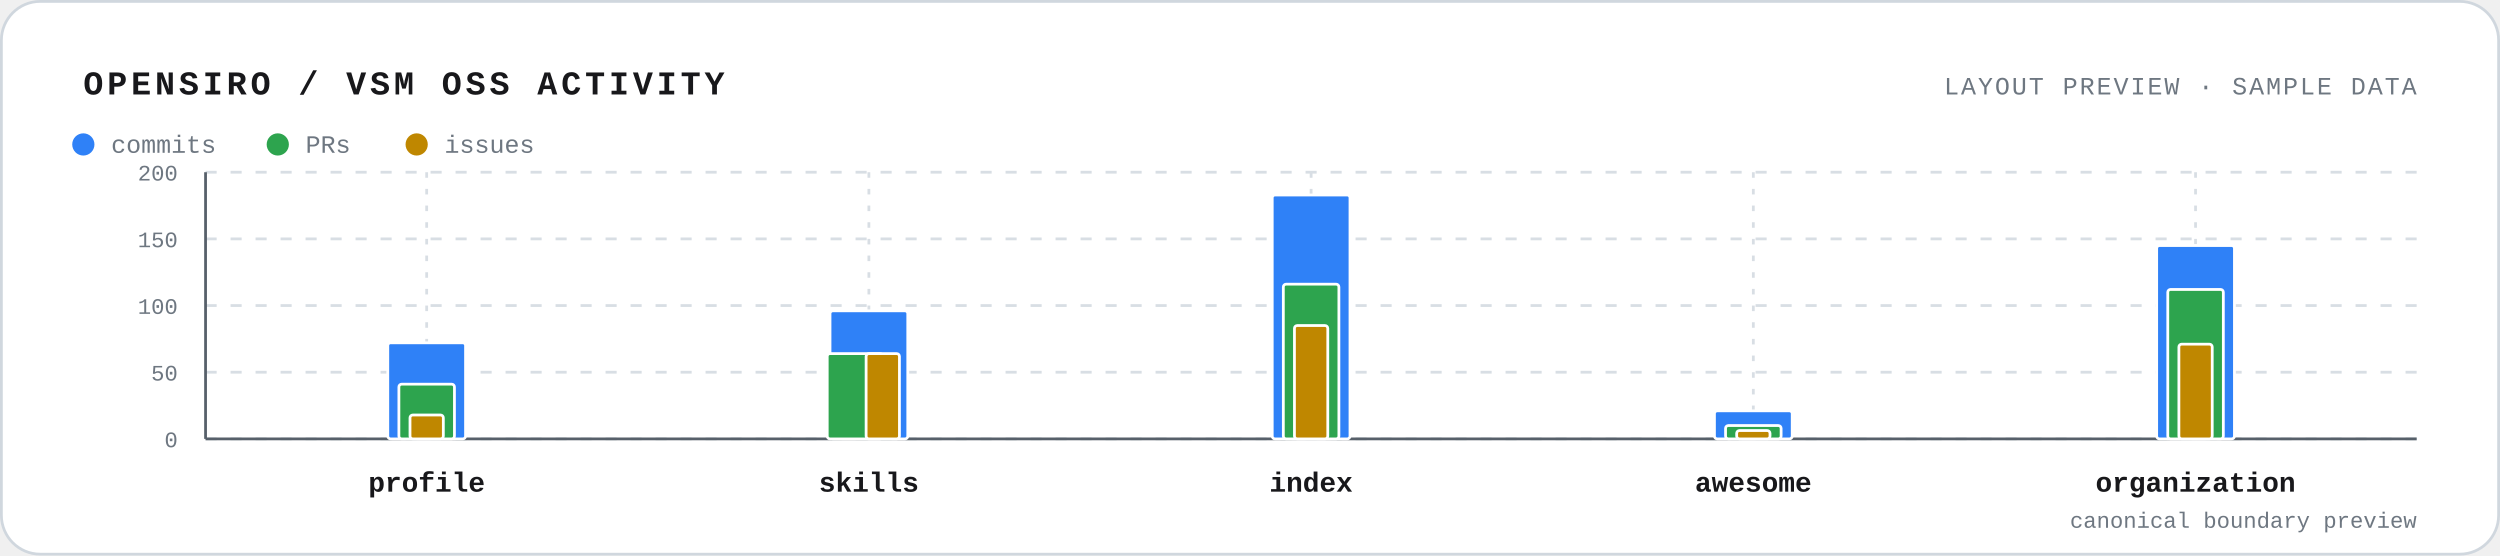
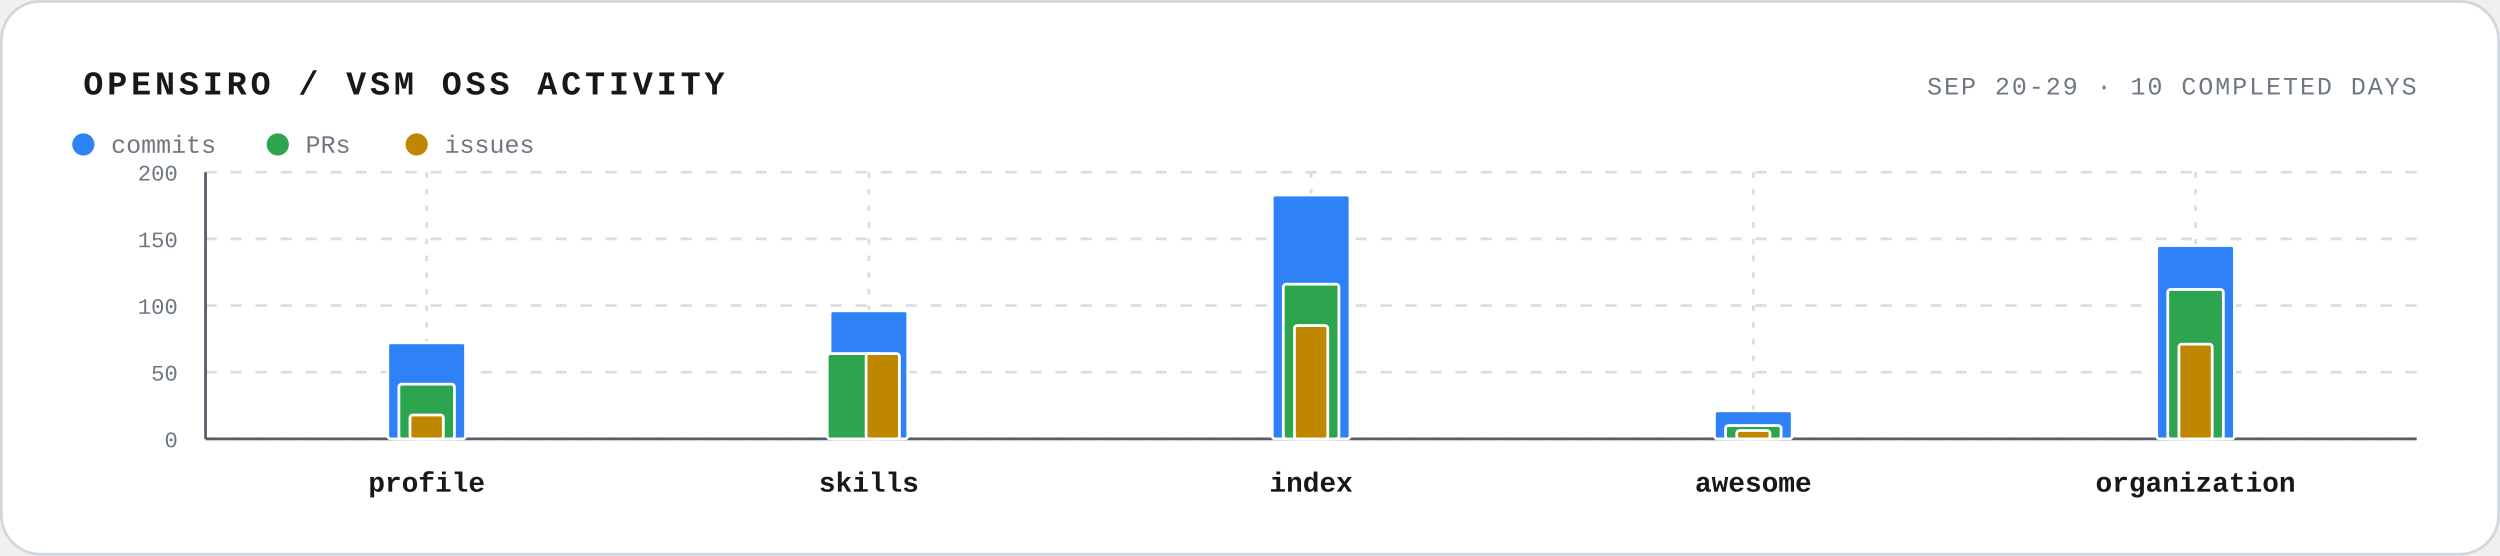
<svg xmlns="http://www.w3.org/2000/svg" width="900" height="200" viewBox="0 0 900 200" role="img">
  <rect x="0.5" y="0.5" width="899" height="199" rx="14" fill="#fff" stroke="#d0d7de" />
  <g font-family="ui-monospace,SFMono-Regular,Menlo,Consolas,Liberation Mono,monospace" fill="#18181b">
    <text x="30" y="34" font-size="12" font-weight="700" letter-spacing="1.4">OPENSIRO / VSM OSS ACTIVITY</text>
-     <text x="870" y="34" text-anchor="end" font-size="9" fill="#6e7781" letter-spacing=".7">LAYOUT PREVIEW · SAMPLE DATA</text>
+     <text x="870" y="34" text-anchor="end" font-size="9" fill="#6e7781" letter-spacing=".7">SEP 20-29 · 10 COMPLETED DAYS</text>
    <circle cx="30" cy="52" r="4" fill="#2f81f7" />
    <text x="40" y="55" font-size="9" fill="#6e7781">commits</text>
    <circle cx="100" cy="52" r="4" fill="#2da44e" />
    <text x="110" y="55" font-size="9" fill="#6e7781">PRs</text>
    <circle cx="150" cy="52" r="4" fill="#bf8700" />
    <text x="160" y="55" font-size="9" fill="#6e7781">issues</text>
    <line x1="74" y1="158.0" x2="870" y2="158.0" stroke="#d8dee4" stroke-width="1" stroke-dasharray="4 5" />
    <text x="64" y="161.0" text-anchor="end" font-size="8" fill="#6e7781">0</text>
    <line x1="74" y1="134.0" x2="870" y2="134.0" stroke="#d8dee4" stroke-width="1" stroke-dasharray="4 5" />
    <text x="64" y="137.0" text-anchor="end" font-size="8" fill="#6e7781">50</text>
    <line x1="74" y1="110.0" x2="870" y2="110.0" stroke="#d8dee4" stroke-width="1" stroke-dasharray="4 5" />
    <text x="64" y="113.0" text-anchor="end" font-size="8" fill="#6e7781">100</text>
    <line x1="74" y1="86.0" x2="870" y2="86.0" stroke="#d8dee4" stroke-width="1" stroke-dasharray="4 5" />
    <text x="64" y="89.0" text-anchor="end" font-size="8" fill="#6e7781">150</text>
    <line x1="74" y1="62.0" x2="870" y2="62.0" stroke="#d8dee4" stroke-width="1" stroke-dasharray="4 5" />
    <text x="64" y="65.0" text-anchor="end" font-size="8" fill="#6e7781">200</text>
    <line x1="74" y1="62" x2="74" y2="158" stroke="#57606a" stroke-width="1" />
    <line x1="74" y1="158" x2="870" y2="158" stroke="#57606a" stroke-width="1" />
    <line x1="153.6" y1="62" x2="153.6" y2="158" stroke="#d8dee4" stroke-width="1" stroke-dasharray="2 4" />
    <rect x="139.6" y="123.4" width="28" height="34.6" rx="1" fill="#2f81f7" stroke="#fff" stroke-width="1" />
    <rect x="143.6" y="138.3" width="20" height="19.7" rx="1" fill="#2da44e" stroke="#fff" stroke-width="1" />
    <rect x="147.6" y="149.4" width="12" height="8.6" rx="1" fill="#bf8700" stroke="#fff" stroke-width="1" />
    <text x="153.6" y="177" text-anchor="middle" font-size="10" font-weight="700">profile</text>
    <line x1="312.8" y1="62" x2="312.8" y2="158" stroke="#d8dee4" stroke-width="1" stroke-dasharray="2 4" />
    <rect x="298.8" y="111.9" width="28" height="46.1" rx="1" fill="#2f81f7" stroke="#fff" stroke-width="1" />
    <rect x="297.8" y="127.3" width="20" height="30.7" rx="1" fill="#2da44e" stroke="#fff" stroke-width="1" />
    <rect x="311.8" y="127.3" width="12" height="30.7" rx="1" fill="#bf8700" stroke="#fff" stroke-width="1" />
    <text x="312.8" y="177" text-anchor="middle" font-size="10" font-weight="700">skills</text>
    <line x1="472.0" y1="62" x2="472.0" y2="158" stroke="#d8dee4" stroke-width="1" stroke-dasharray="2 4" />
    <rect x="458.0" y="70.2" width="28" height="87.8" rx="1" fill="#2f81f7" stroke="#fff" stroke-width="1" />
    <rect x="462.0" y="102.3" width="20" height="55.7" rx="1" fill="#2da44e" stroke="#fff" stroke-width="1" />
    <rect x="466.0" y="117.2" width="12" height="40.8" rx="1" fill="#bf8700" stroke="#fff" stroke-width="1" />
    <text x="472.0" y="177" text-anchor="middle" font-size="10" font-weight="700">index</text>
    <line x1="631.2" y1="62" x2="631.2" y2="158" stroke="#d8dee4" stroke-width="1" stroke-dasharray="2 4" />
    <rect x="617.2" y="147.9" width="28" height="10.1" rx="1" fill="#2f81f7" stroke="#fff" stroke-width="1" />
    <rect x="621.2" y="153.2" width="20" height="4.8" rx="1" fill="#2da44e" stroke="#fff" stroke-width="1" />
    <rect x="625.2" y="155.0" width="12" height="3.0" rx="1" fill="#bf8700" stroke="#fff" stroke-width="1" />
    <text x="631.2" y="177" text-anchor="middle" font-size="10" font-weight="700">awesome</text>
    <line x1="790.4" y1="62" x2="790.4" y2="158" stroke="#d8dee4" stroke-width="1" stroke-dasharray="2 4" />
    <rect x="776.4" y="88.4" width="28" height="69.6" rx="1" fill="#2f81f7" stroke="#fff" stroke-width="1" />
    <rect x="780.4" y="104.2" width="20" height="53.8" rx="1" fill="#2da44e" stroke="#fff" stroke-width="1" />
    <rect x="784.4" y="123.9" width="12" height="34.1" rx="1" fill="#bf8700" stroke="#fff" stroke-width="1" />
    <text x="790.4" y="177" text-anchor="middle" font-size="10" font-weight="700">organization</text>
-     <text x="870" y="190" text-anchor="end" font-size="8" fill="#6e7781">canonical boundary preview</text>
  </g>
</svg>
